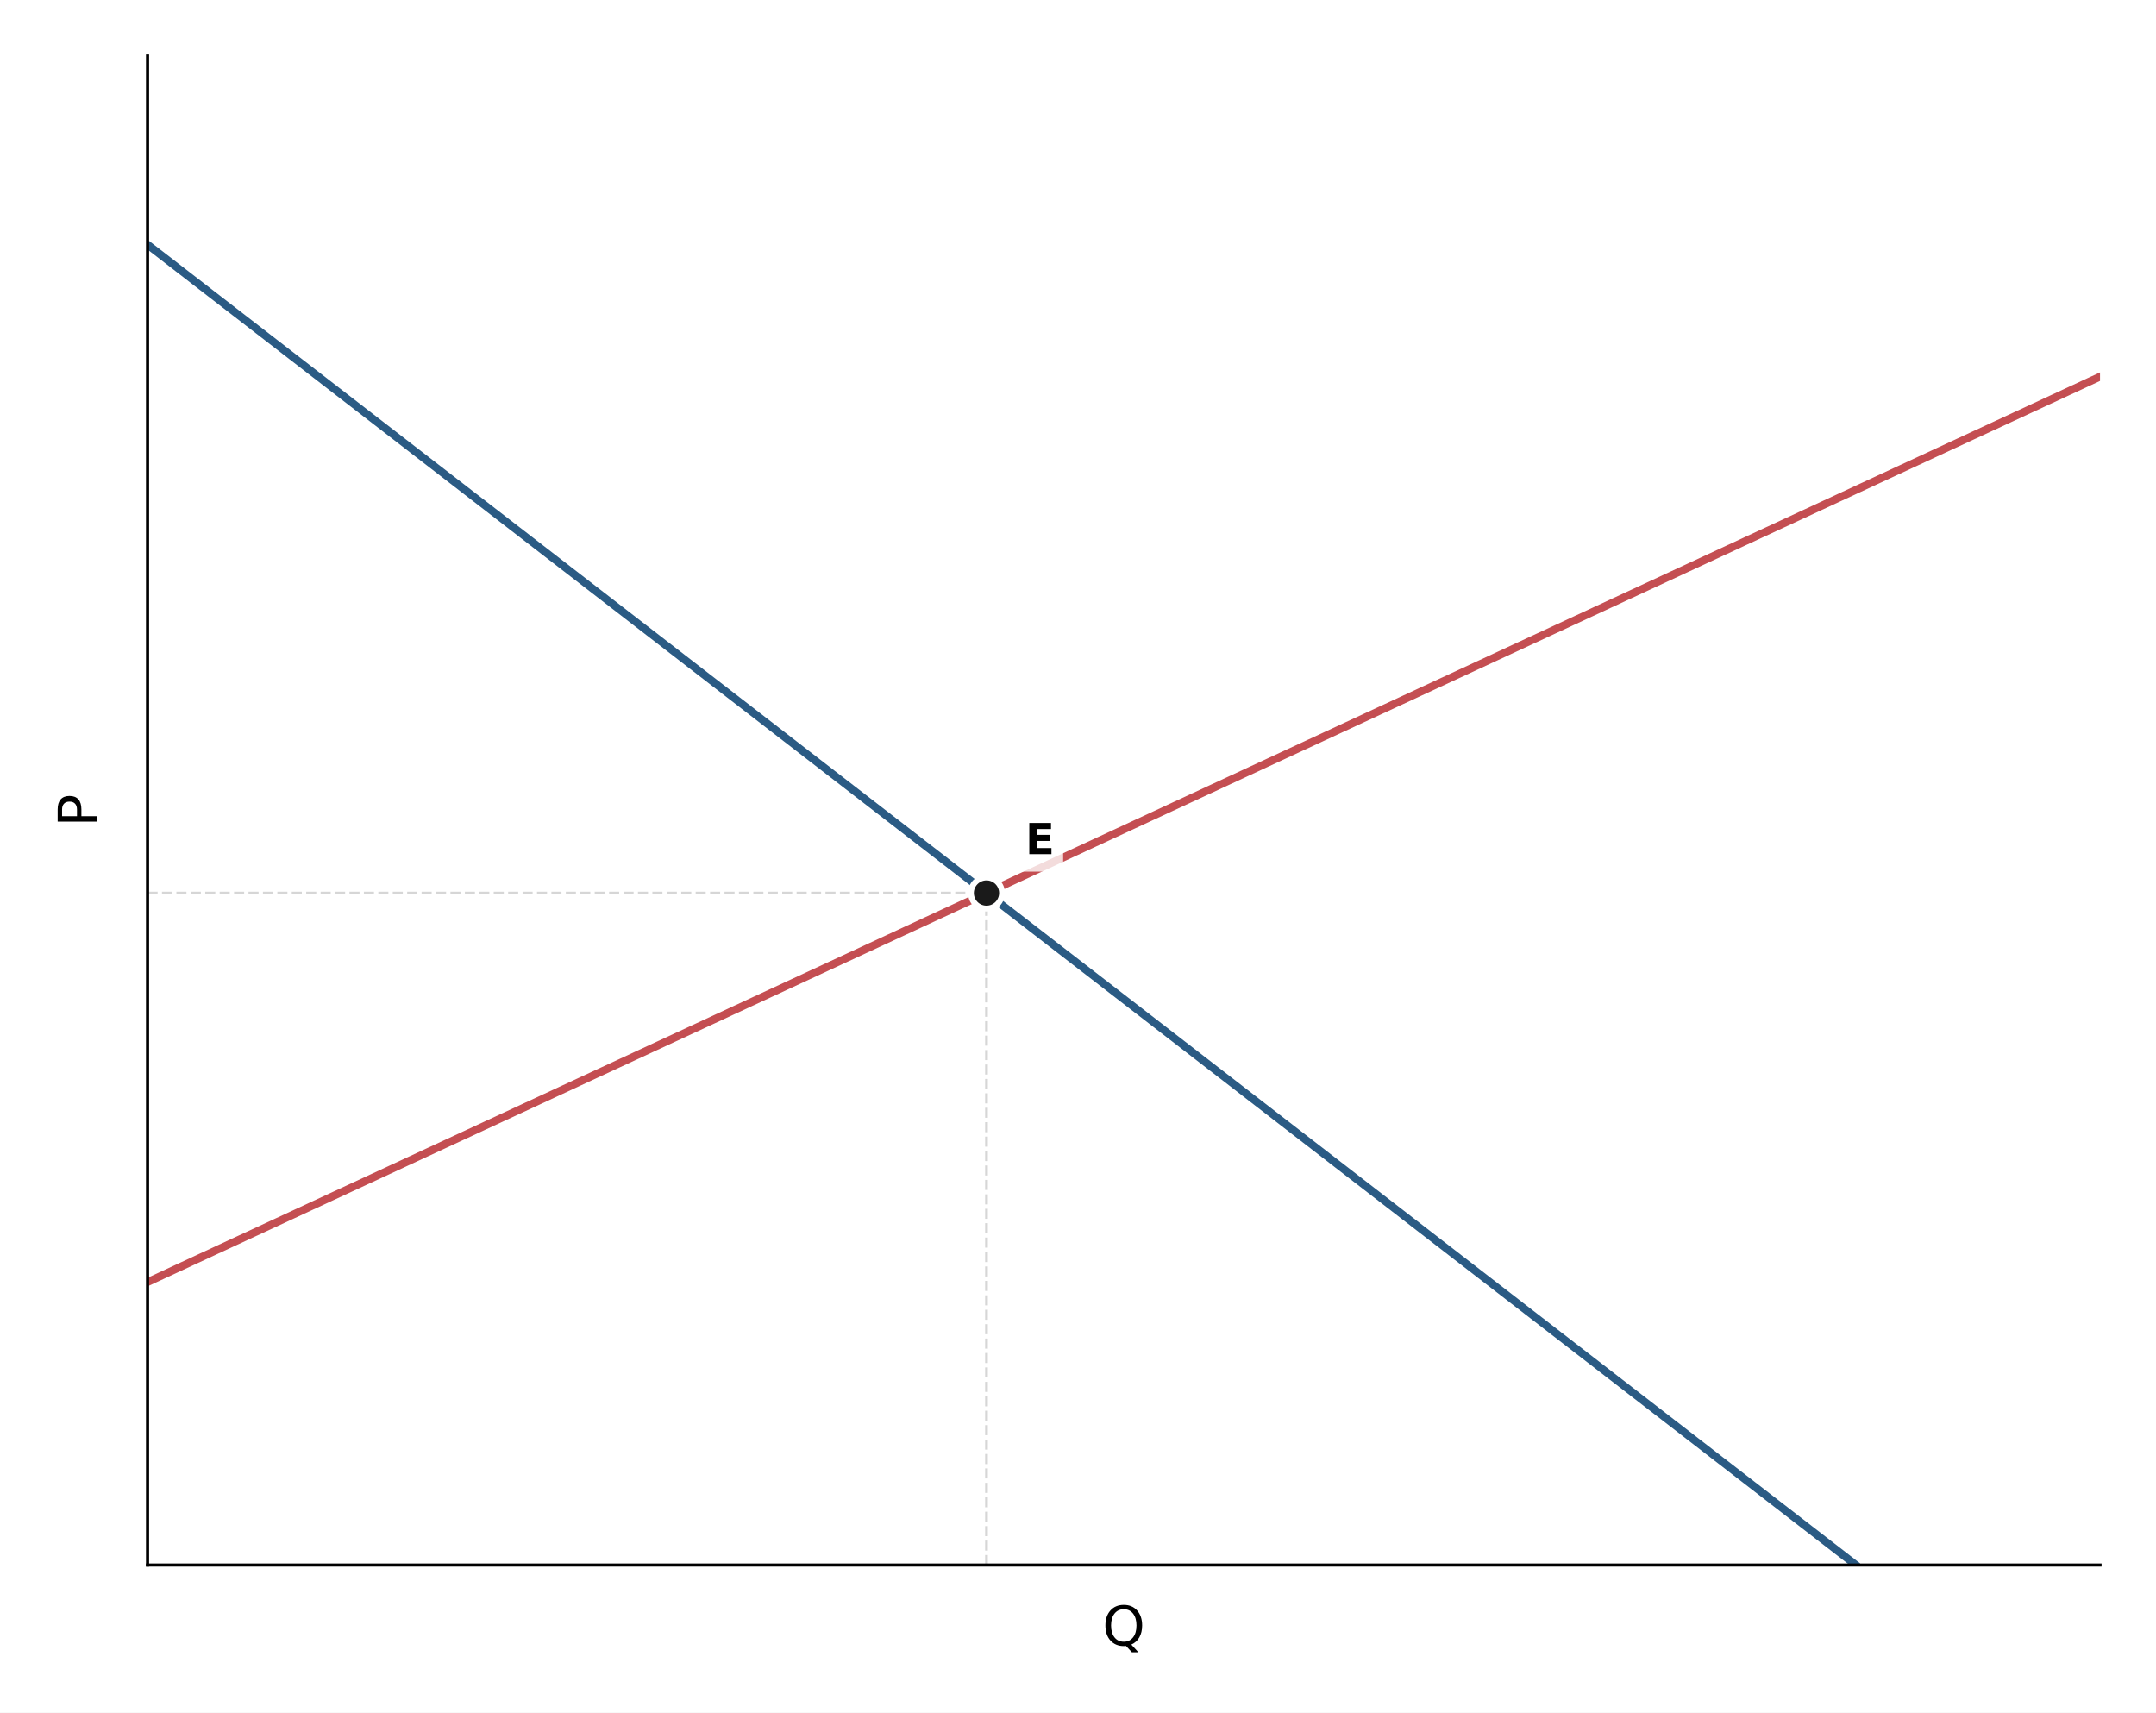
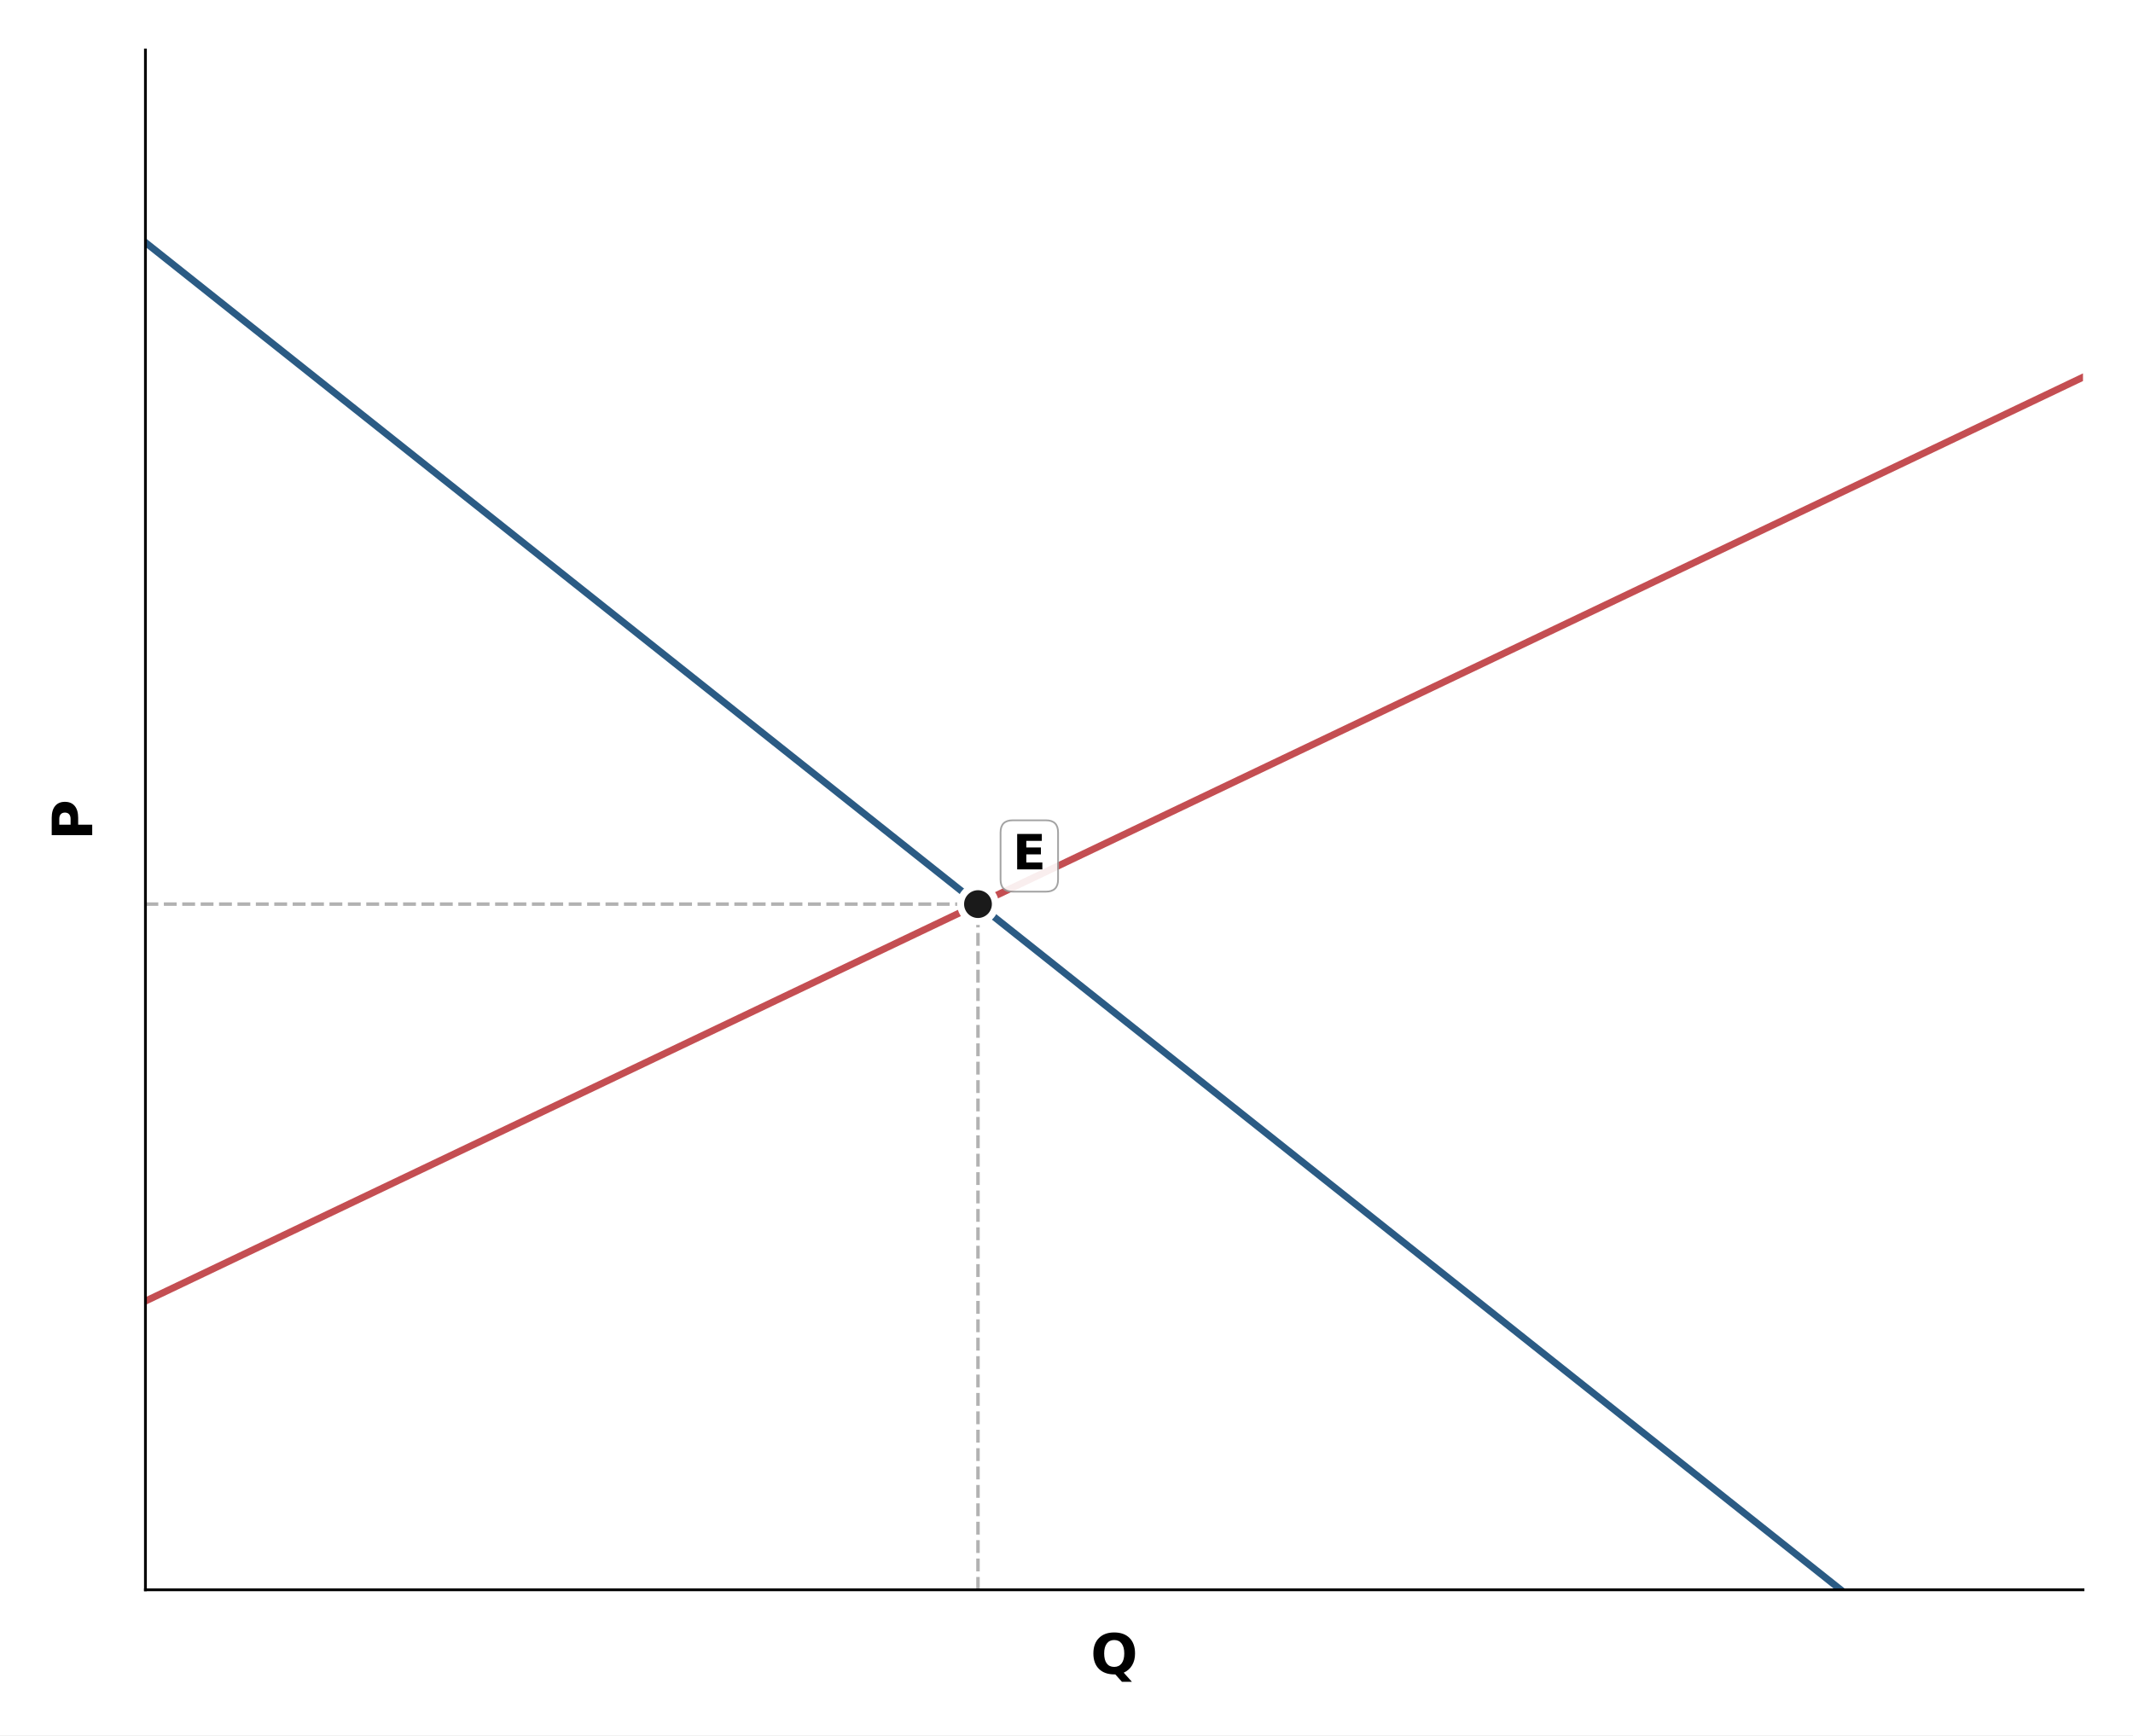
- <svg xmlns="http://www.w3.org/2000/svg" xmlns:xlink="http://www.w3.org/1999/xlink" width="554.549pt" height="440.429pt" viewBox="0 0 554.549 440.429" version="1.1">
+ <svg xmlns="http://www.w3.org/2000/svg" xmlns:xlink="http://www.w3.org/1999/xlink" width="614.285pt" height="499.805pt" viewBox="0 0 614.285 499.805" version="1.1">
  <defs>
    <style type="text/css">*{stroke-linejoin: round; stroke-linecap: butt}</style>
  </defs>
  <g id="figure_1">
    <g id="patch_1">
-       <path d="M 0 440.429  L 554.549 440.429  L 554.549 0  L 0 0  z " style="fill: #ffffff" />
+       <path d="M 0 499.805  L 614.285 499.805  L 614.285 0  L 0 0  z " style="fill: #ffffff" />
    </g>
    <g id="axes_1">
      <g id="patch_2">
-         <path d="M 37.949 402.48  L 540.149 402.48  L 540.149 14.4  L 37.949 14.4  z " style="fill: #ffffff" />
+         <path d="M 41.885 457.92  L 599.885 457.92  L 599.885 14.4  L 41.885 14.4  z " style="fill: #ffffff" />
      </g>
      <g id="line2d_1">
-         <path d="M 253.738 402.48  L 253.738 229.663  " clip-path="url(#p0cce835a2d)" style="fill: none; stroke-dasharray: 2.59,1.12; stroke-dashoffset: 0; stroke: #999999; stroke-opacity: 0.4; stroke-width: 0.7" />
+         <path d="M 281.651 457.92  L 281.651 260.415  " clip-path="url(#pbd7cf4bc42)" style="fill: none; stroke-dasharray: 3.7,1.6; stroke-dashoffset: 0; stroke: #666666; stroke-opacity: 0.5" />
      </g>
      <g id="line2d_2">
-         <path d="M 37.949 229.663  L 253.738 229.663  " clip-path="url(#p0cce835a2d)" style="fill: none; stroke-dasharray: 2.59,1.12; stroke-dashoffset: 0; stroke: #999999; stroke-opacity: 0.4; stroke-width: 0.7" />
+         <path d="M 41.885 260.415  L 281.651 260.415  " clip-path="url(#pbd7cf4bc42)" style="fill: none; stroke-dasharray: 3.7,1.6; stroke-dashoffset: 0; stroke: #666666; stroke-opacity: 0.5" />
      </g>
      <g id="matplotlib.axis_1">
        <g id="xtick_1" />
        <g id="xtick_2" />
        <g id="xtick_3" />
        <g id="xtick_4" />
        <g id="xtick_5" />
        <g id="xtick_6" />
        <g id="xtick_7" />
        <g id="xtick_8" />
        <g id="xtick_9" />
        <g id="text_1">
-           <g transform="translate(283.5391 423.1178) scale(0.14 -0.14)">
+           <g transform="translate(314.0838 482.0775) scale(0.16 -0.16)">
            <defs>
-               <path id="DejaVuSans-51" d="M 2522 4238  Q 1834 4238 1429 3725  Q 1025 3213 1025 2328  Q 1025 1447 1429 934  Q 1834 422 2522 422  Q 3209 422 3611 934  Q 4013 1447 4013 2328  Q 4013 3213 3611 3725  Q 3209 4238 2522 4238  z M 3406 84  L 4238 -825  L 3475 -825  L 2784 -78  Q 2681 -84 2626 -87  Q 2572 -91 2522 -91  Q 1538 -91 948 567  Q 359 1225 359 2328  Q 359 3434 948 4092  Q 1538 4750 2522 4750  Q 3503 4750 4090 4092  Q 4678 3434 4678 2328  Q 4678 1516 4351 937  Q 4025 359 3406 84  z " transform="scale(0.015625)" />
+               <path id="DejaVuSans-Bold-51" d="M 2847 -84  L 2753 -84  Q 1600 -84 959 553  Q 319 1191 319 2328  Q 319 3463 958 4106  Q 1597 4750 2719 4750  Q 3853 4750 4486 4112  Q 5119 3475 5119 2328  Q 5119 1541 4783 972  Q 4447 403 3816 116  L 4756 -934  L 3609 -934  L 2847 -84  z M 2719 3878  Q 2169 3878 1866 3472  Q 1563 3066 1563 2328  Q 1563 1578 1859 1179  Q 2156 781 2719 781  Q 3272 781 3575 1187  Q 3878 1594 3878 2328  Q 3878 3066 3575 3472  Q 3272 3878 2719 3878  z " transform="scale(0.015625)" />
            </defs>
-             <use xlink:href="#DejaVuSans-51" />
+             <use xlink:href="#DejaVuSans-Bold-51" />
          </g>
        </g>
      </g>
      <g id="matplotlib.axis_2">
        <g id="ytick_1" />
        <g id="ytick_2" />
        <g id="ytick_3" />
        <g id="ytick_4" />
        <g id="ytick_5" />
        <g id="ytick_6" />
        <g id="ytick_7" />
        <g id="ytick_8" />
        <g id="ytick_9" />
        <g id="text_2">
-           <g transform="translate(25.03781 212.6608) rotate(-90) scale(0.14 -0.14)">
+           <g transform="translate(26.5575 242.0238) rotate(-90) scale(0.16 -0.16)">
            <defs>
-               <path id="DejaVuSans-50" d="M 1259 4147  L 1259 2394  L 2053 2394  Q 2494 2394 2734 2622  Q 2975 2850 2975 3272  Q 2975 3691 2734 3919  Q 2494 4147 2053 4147  L 1259 4147  z M 628 4666  L 2053 4666  Q 2838 4666 3239 4311  Q 3641 3956 3641 3272  Q 3641 2581 3239 2228  Q 2838 1875 2053 1875  L 1259 1875  L 1259 0  L 628 0  L 628 4666  z " transform="scale(0.015625)" />
+               <path id="DejaVuSans-Bold-50" d="M 588 4666  L 2584 4666  Q 3475 4666 3951 4270  Q 4428 3875 4428 3144  Q 4428 2409 3951 2014  Q 3475 1619 2584 1619  L 1791 1619  L 1791 0  L 588 0  L 588 4666  z M 1791 3794  L 1791 2491  L 2456 2491  Q 2806 2491 2997 2661  Q 3188 2831 3188 3144  Q 3188 3456 2997 3625  Q 2806 3794 2456 3794  L 1791 3794  z " transform="scale(0.015625)" />
            </defs>
-             <use xlink:href="#DejaVuSans-50" />
+             <use xlink:href="#DejaVuSans-Bold-50" />
          </g>
        </g>
      </g>
      <g id="line2d_3">
-         <path d="M 37.949 62.91  L 477.059 402.236  L 477.059 402.236  " clip-path="url(#p0cce835a2d)" style="fill: none; stroke: #2b5b84; stroke-width: 2; stroke-linecap: square" />
+         <path d="M 41.885 69.84  L 529.784 457.641  L 529.784 457.641  " clip-path="url(#pbd7cf4bc42)" style="fill: none; stroke: #2b5b84; stroke-width: 2; stroke-linecap: square" />
      </g>
      <g id="line2d_4">
-         <path d="M 37.949 329.715  L 540.149 96.867  L 540.149 96.867  " clip-path="url(#p0cce835a2d)" style="fill: none; stroke: #c44e52; stroke-width: 2; stroke-linecap: square" />
+         <path d="M 41.885 374.76  L 599.885 108.648  L 599.885 108.648  " clip-path="url(#pbd7cf4bc42)" style="fill: none; stroke: #c44e52; stroke-width: 2; stroke-linecap: square" />
      </g>
      <g id="patch_3">
-         <path d="M 37.949 402.48  L 37.949 14.4  " style="fill: none; stroke: #000000; stroke-width: 0.8; stroke-linejoin: miter; stroke-linecap: square" />
+         <path d="M 41.885 457.92  L 41.885 14.4  " style="fill: none; stroke: #000000; stroke-width: 0.8; stroke-linejoin: miter; stroke-linecap: square" />
      </g>
      <g id="patch_4">
-         <path d="M 37.949 402.48  L 540.149 402.48  " style="fill: none; stroke: #000000; stroke-width: 0.8; stroke-linejoin: miter; stroke-linecap: square" />
+         <path d="M 41.885 457.92  L 599.885 457.92  " style="fill: none; stroke: #000000; stroke-width: 0.8; stroke-linejoin: miter; stroke-linecap: square" />
      </g>
      <g id="text_3">
        <g id="patch_5">
-           <path d="M 263.738 224.151  L 271.253 224.151  Q 273.453 224.151 273.453 221.951  L 273.453 211.305  Q 273.453 209.105 271.253 209.105  L 263.738 209.105  Q 261.538 209.105 261.538 211.305  L 261.538 221.951  Q 261.538 224.151 263.738 224.151  z " style="fill: #ffffff; opacity: 0.8" />
+           <path d="M 291.651 256.827  L 301.214 256.827  Q 304.714 256.827 304.714 253.327  L 304.714 239.777  Q 304.714 236.277 301.214 236.277  L 291.651 236.277  Q 288.151 236.277 288.151 239.777  L 288.151 253.327  Q 288.151 256.827 291.651 256.827  z " style="fill: #ffffff; opacity: 0.9; stroke: #999999; stroke-width: 0.5; stroke-linejoin: miter" />
        </g>
-         <g transform="translate(263.7384 219.6631) scale(0.11 -0.11)">
+         <g transform="translate(291.6506 250.415) scale(0.14 -0.14)">
          <defs>
            <path id="DejaVuSans-Bold-45" d="M 588 4666  L 3834 4666  L 3834 3756  L 1791 3756  L 1791 2888  L 3713 2888  L 3713 1978  L 1791 1978  L 1791 909  L 3903 909  L 3903 0  L 588 0  L 588 4666  z " transform="scale(0.015625)" />
          </defs>
          <use xlink:href="#DejaVuSans-Bold-45" />
        </g>
      </g>
      <g id="line2d_5">
        <defs>
-           <path id="md05d7f749a" d="M 0 4  C 1.061 4 2.078 3.579 2.828 2.828  C 3.579 2.078 4 1.061 4 0  C 4 -1.061 3.579 -2.078 2.828 -2.828  C 2.078 -3.579 1.061 -4 0 -4  C -1.061 -4 -2.078 -3.579 -2.828 -2.828  C -3.579 -2.078 -4 -1.061 -4 0  C -4 1.061 -3.579 2.078 -2.828 2.828  C -2.078 3.579 -1.061 4 0 4  z " style="stroke: #ffffff; stroke-width: 1.5" />
+           <path id="mc92a4325bc" d="M 0 5  C 1.326 5 2.598 4.473 3.536 3.536  C 4.473 2.598 5 1.326 5 0  C 5 -1.326 4.473 -2.598 3.536 -3.536  C 2.598 -4.473 1.326 -5 0 -5  C -1.326 -5 -2.598 -4.473 -3.536 -3.536  C -4.473 -2.598 -5 -1.326 -5 0  C -5 1.326 -4.473 2.598 -3.536 3.536  C -2.598 4.473 -1.326 5 0 5  z " style="stroke: #ffffff; stroke-width: 2" />
        </defs>
-         <g clip-path="url(#p0cce835a2d)">
-           <use xlink:href="#md05d7f749a" x="253.738" y="229.663" style="fill: #1a1a1a; stroke: #ffffff; stroke-width: 1.5" />
+         <g clip-path="url(#pbd7cf4bc42)">
+           <use xlink:href="#mc92a4325bc" x="281.651" y="260.415" style="fill: #1a1a1a; stroke: #ffffff; stroke-width: 2" />
        </g>
      </g>
    </g>
  </g>
  <defs>
-     <clipPath id="p0cce835a2d">
-       <rect x="37.949" y="14.4" width="502.2" height="388.08" />
+     <clipPath id="pbd7cf4bc42">
+       <rect x="41.885" y="14.4" width="558" height="443.52" />
    </clipPath>
  </defs>
</svg>
